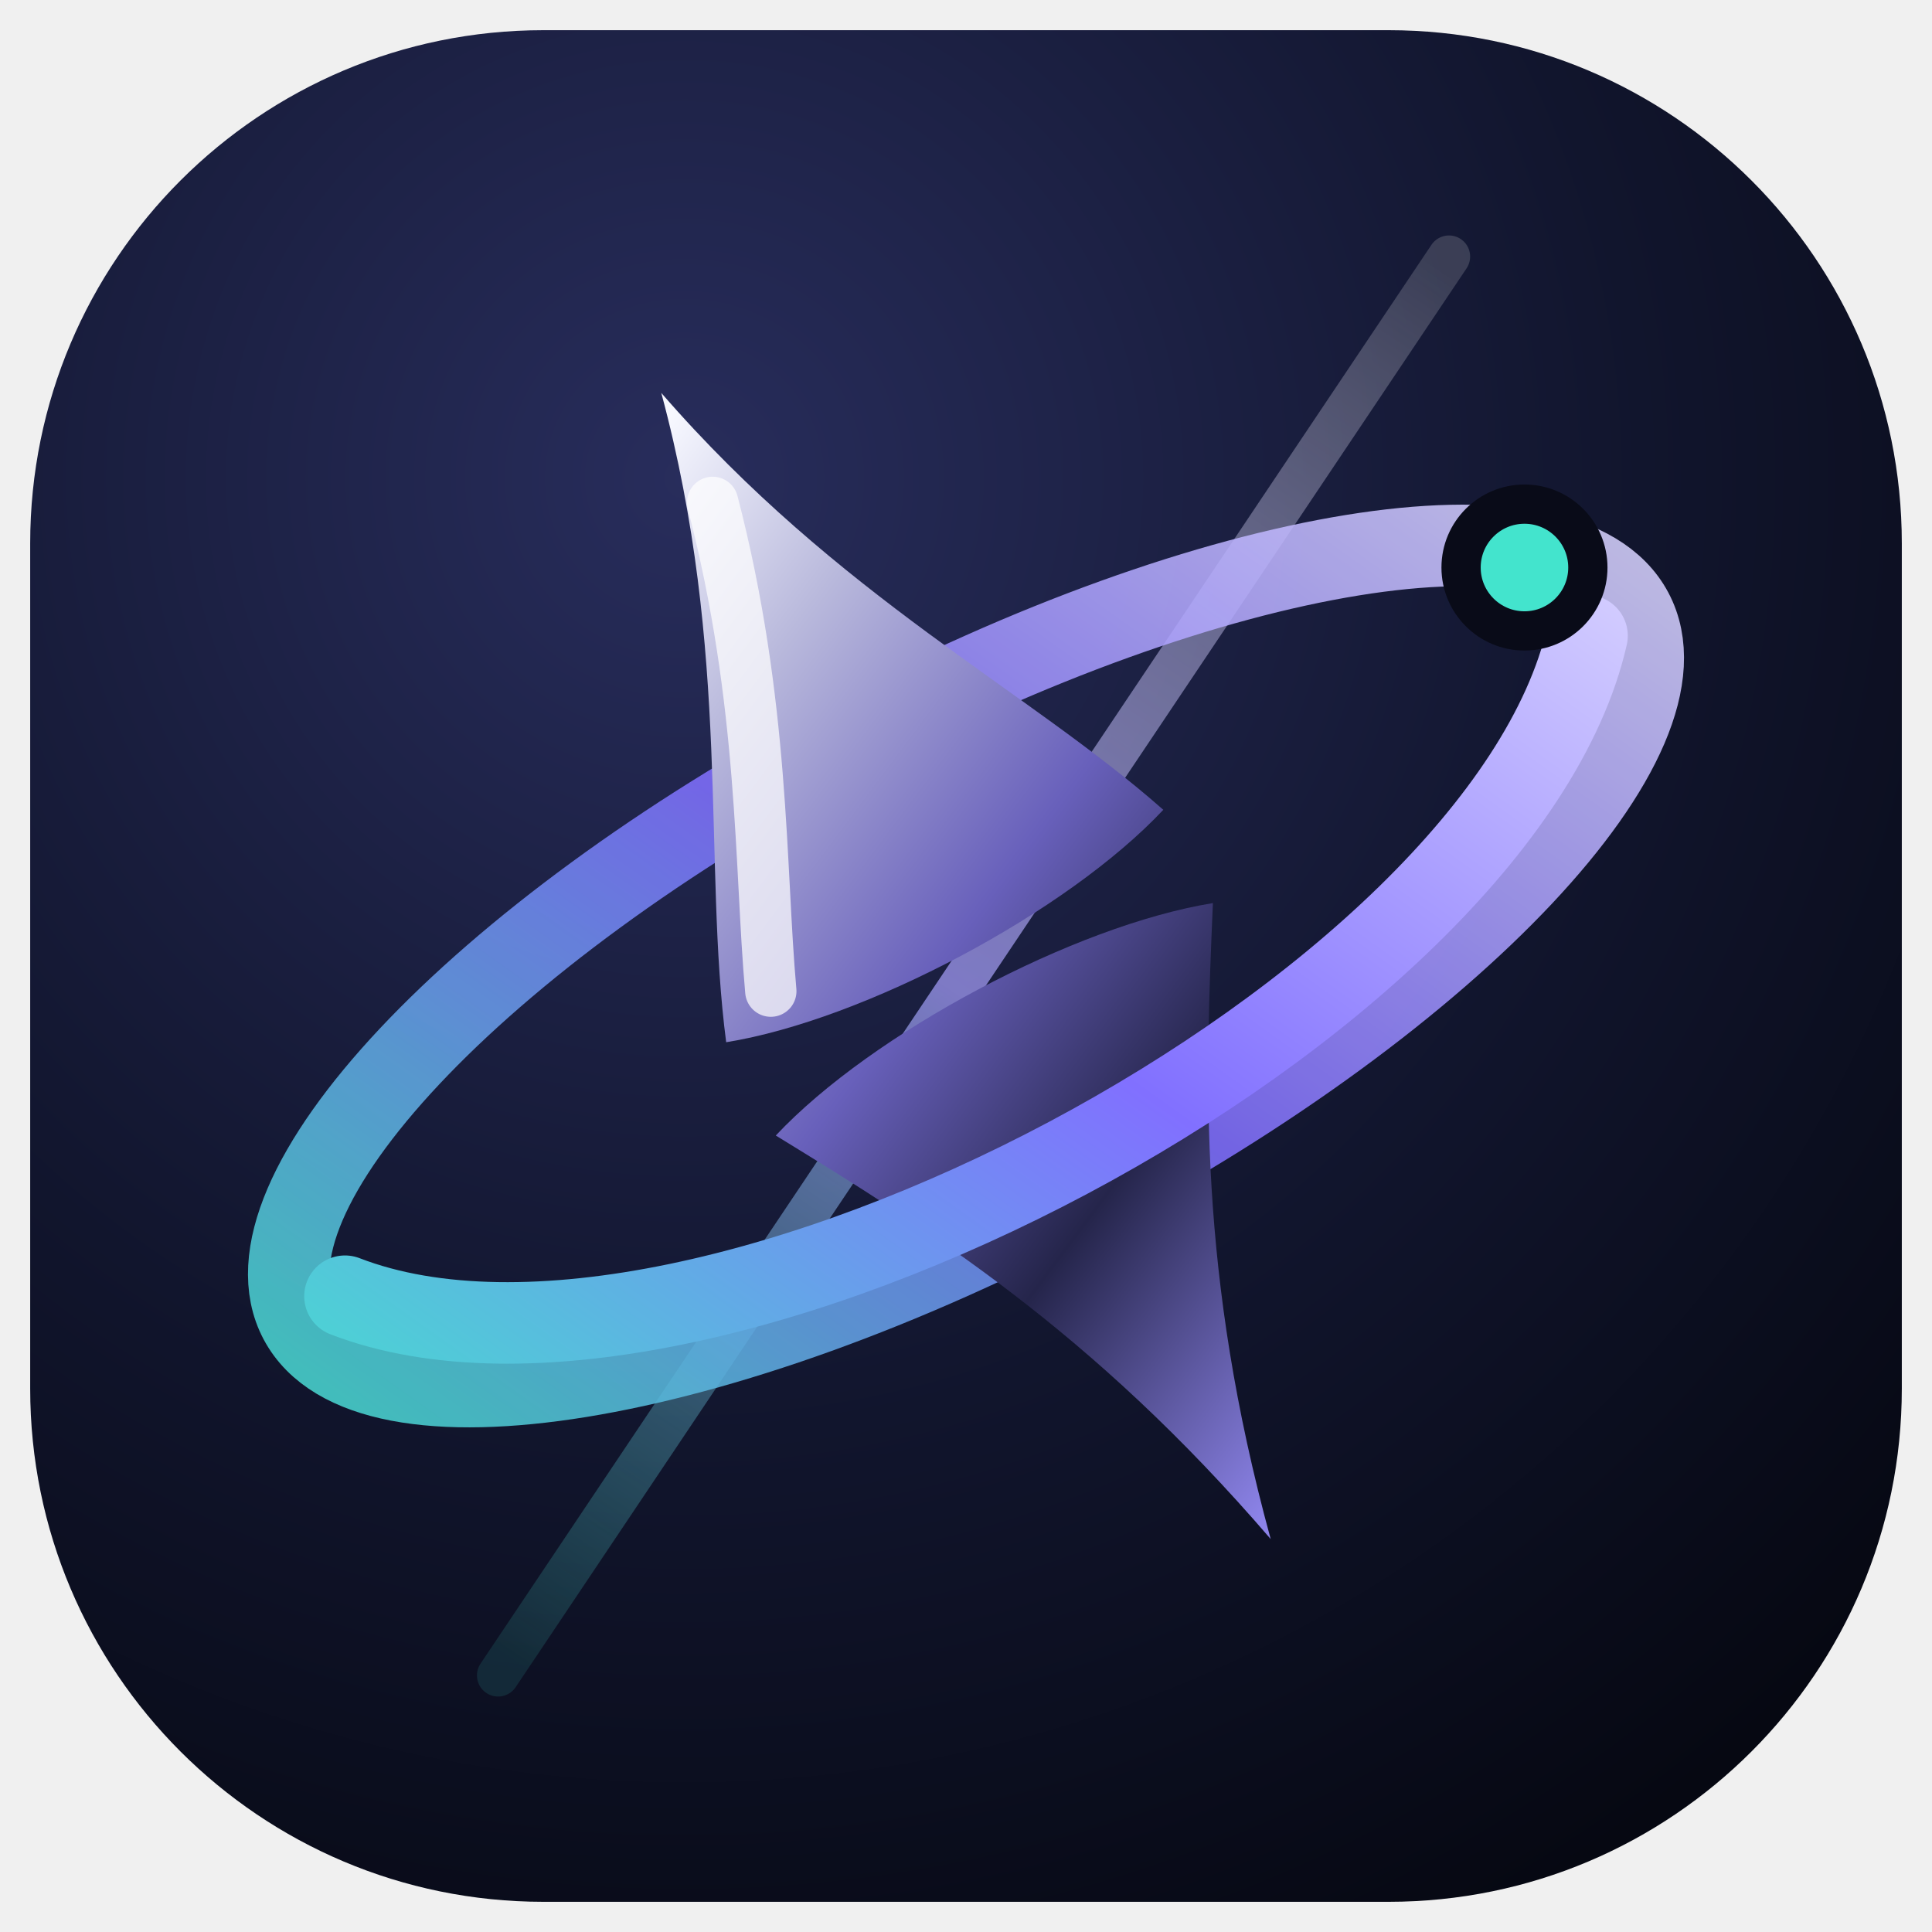
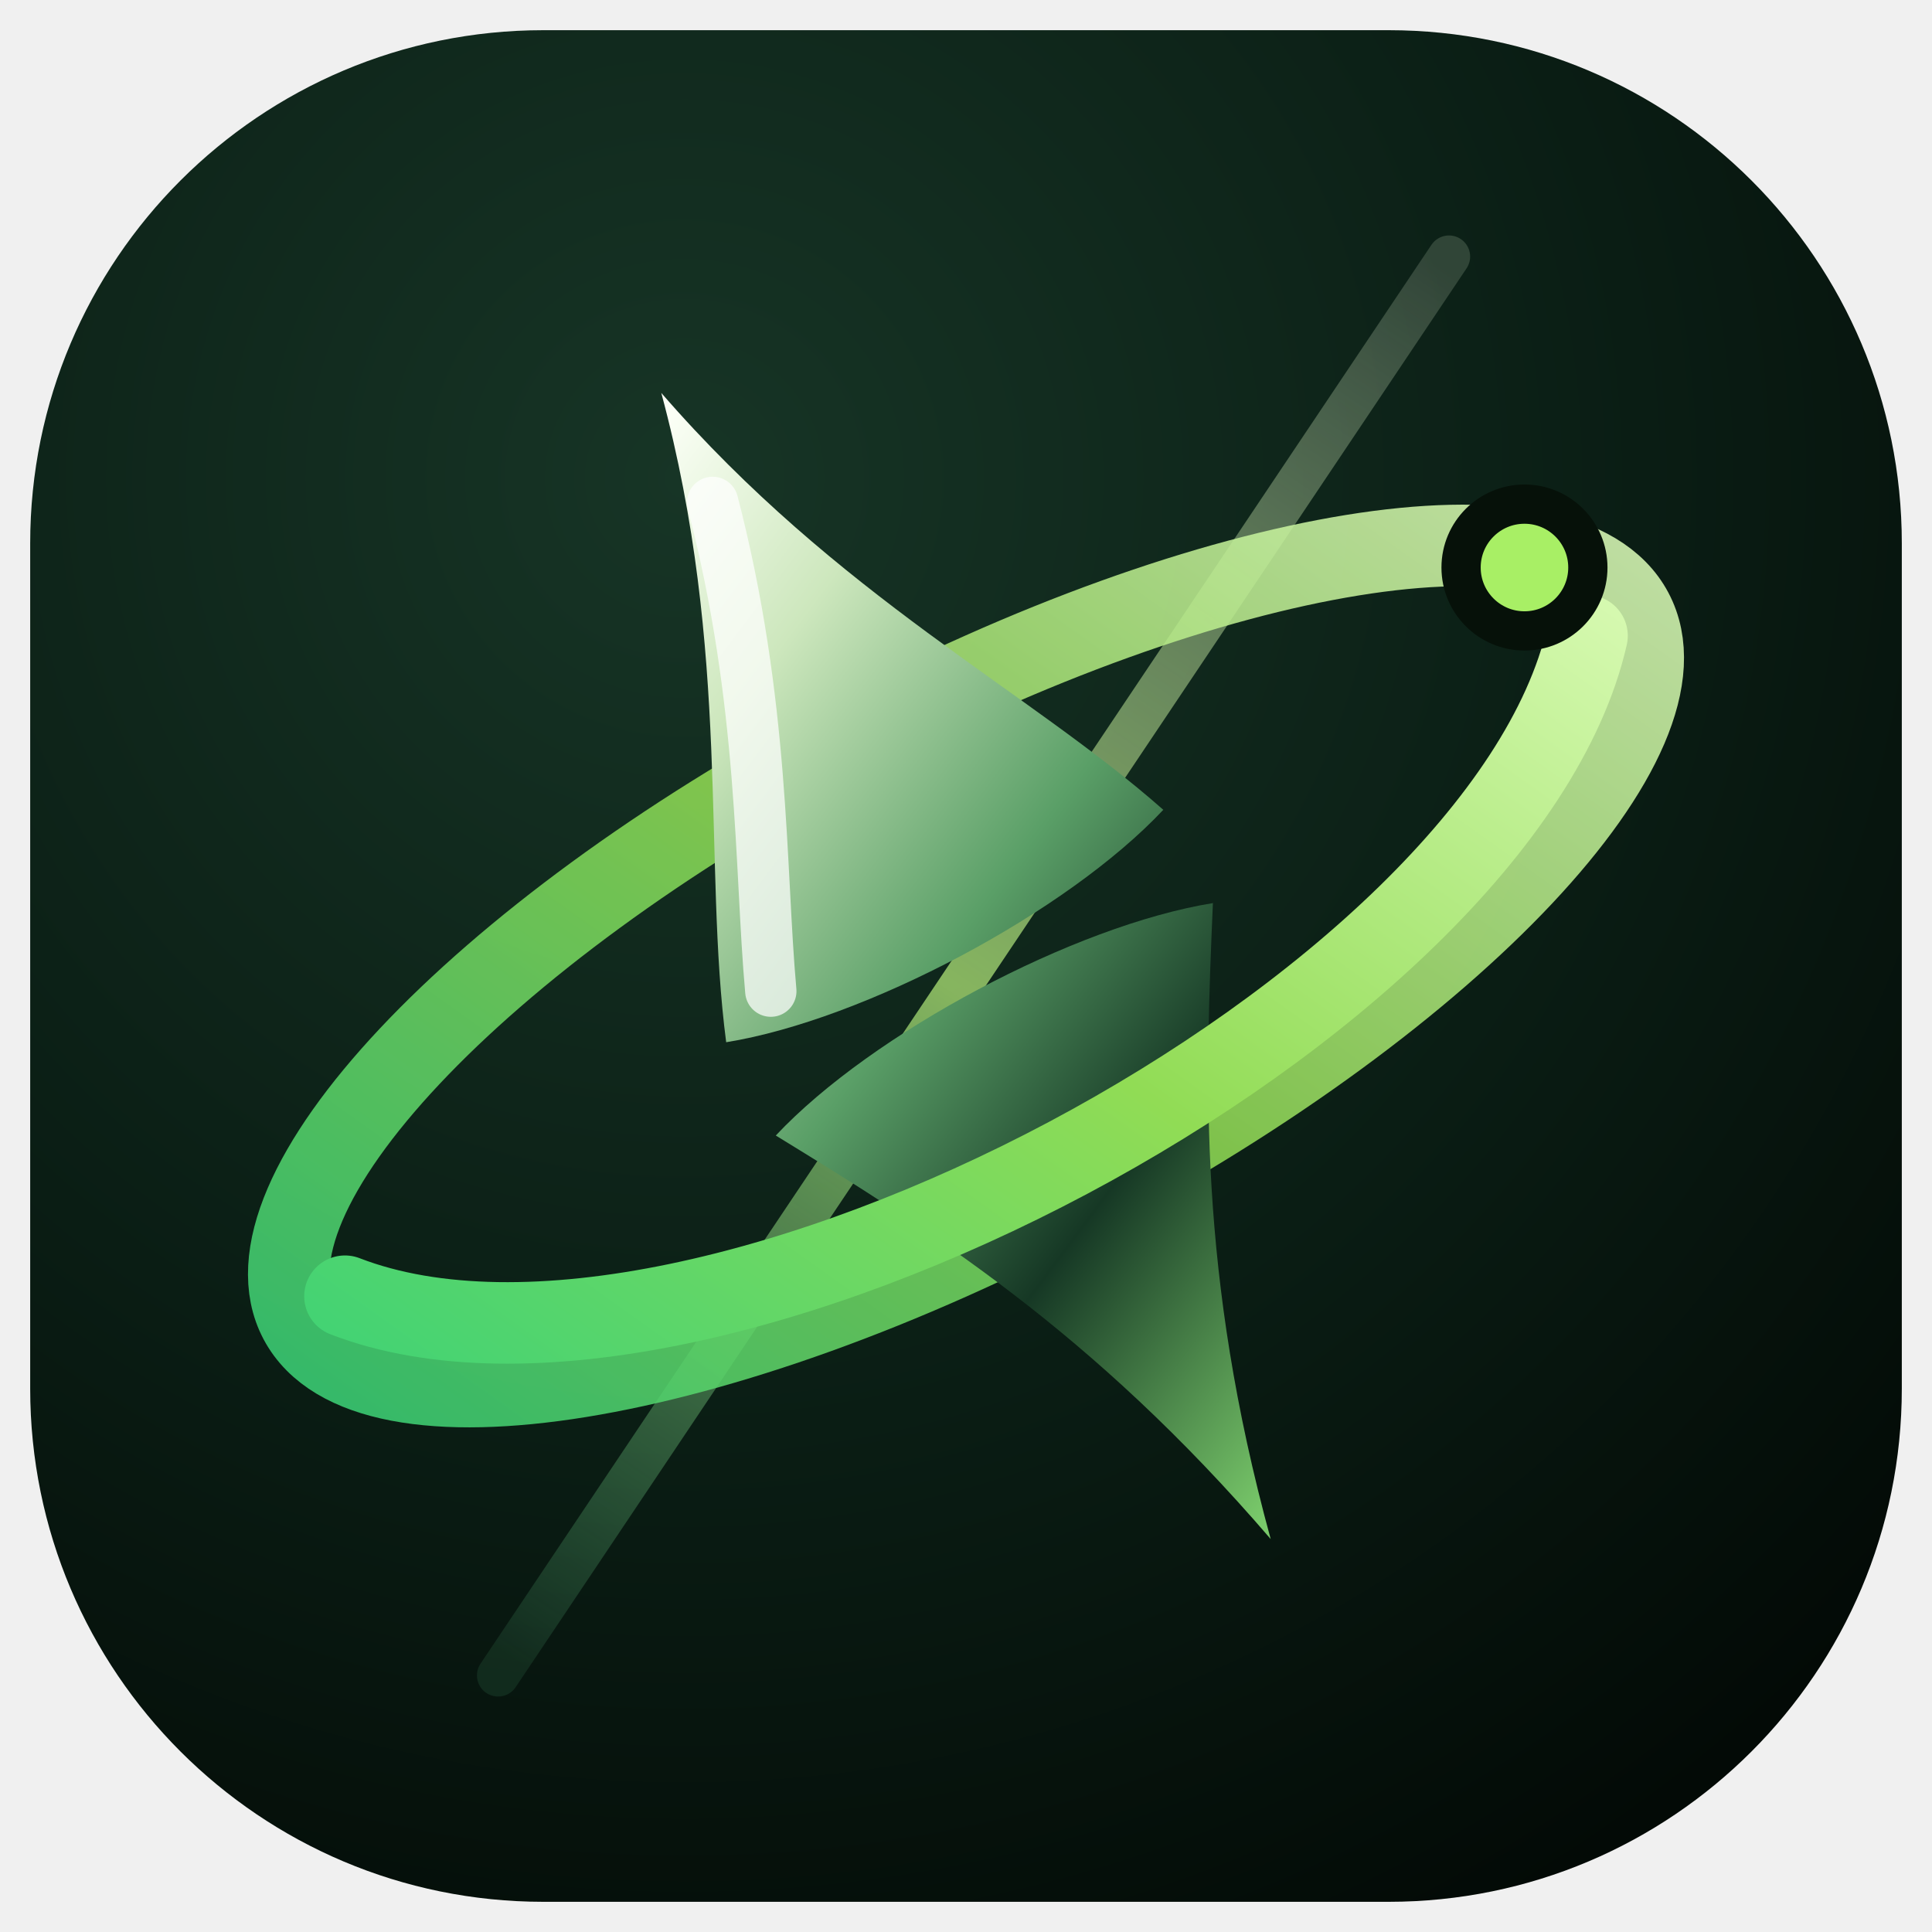
<svg xmlns="http://www.w3.org/2000/svg" viewBox="0 0 64 64" role="img" aria-labelledby="title">
  <defs>
    <radialGradient id="space" cx="35%" cy="24%" r="88%">
-       <stop stop-color="#282d5c" />
-       <stop offset=".58" stop-color="#11152d" />
-       <stop offset="1" stop-color="#060812" />
+       <stop stop-color="#173526" />
+       <stop offset=".58" stop-color="#0a1d14" />
+       <stop offset="1" stop-color="#030a06" />
    </radialGradient>
    <linearGradient id="axis" x1="17" y1="55" x2="48" y2="9" gradientUnits="userSpaceOnUse">
-       <stop stop-color="#43e4cd" stop-opacity=".12" />
-       <stop offset=".48" stop-color="#a9a1ff" stop-opacity=".7" />
-       <stop offset="1" stop-color="#fff" stop-opacity=".16" />
+       <stop stop-color="#6ee7a0" stop-opacity=".1" />
+       <stop offset=".48" stop-color="#b9f27c" stop-opacity=".7" />
+       <stop offset="1" stop-color="#efffe1" stop-opacity=".16" />
    </linearGradient>
    <linearGradient id="orbit" x1="8" y1="44" x2="56" y2="20" gradientUnits="userSpaceOnUse">
-       <stop stop-color="#43e4cd" />
-       <stop offset=".5" stop-color="#8170ff" />
-       <stop offset="1" stop-color="#e2deff" />
+       <stop stop-color="#33d17a" />
+       <stop offset=".5" stop-color="#91dc55" />
+       <stop offset="1" stop-color="#e4ffc3" />
    </linearGradient>
    <linearGradient id="core" x1="24" y1="15" x2="40" y2="49" gradientUnits="userSpaceOnUse">
-       <stop stop-color="#f7f8ff" />
-       <stop offset=".2" stop-color="#b9b9dc" />
-       <stop offset=".48" stop-color="#6860bb" />
-       <stop offset=".72" stop-color="#25254b" />
-       <stop offset="1" stop-color="#8c83e8" />
+       <stop stop-color="#fbfff6" />
+       <stop offset=".2" stop-color="#cde7bd" />
+       <stop offset=".48" stop-color="#5a9f67" />
+       <stop offset=".72" stop-color="#163825" />
+       <stop offset="1" stop-color="#79c96a" />
    </linearGradient>
  </defs>
  <rect x="1" y="1" width="62" height="62" rx="17" fill="url(#space)" />
  <path d="M16.5 55.5 48 8.5" stroke="url(#axis)" stroke-width="1.4" stroke-linecap="round" />
  <ellipse cx="32" cy="32" rx="25" ry="8.5" fill="none" stroke="url(#orbit)" stroke-width="2.7" stroke-linecap="round" transform="rotate(-28 32 32)" opacity=".86" />
  <g transform="rotate(-28 32 32)">
    <path d="M32 10.5c-2 8.7-6.1 14.4-8.2 20 4.4 1.5 12 1.5 16.4 0-2.1-5.6-6.2-11.3-8.2-20Z" fill="url(#core)" />
    <path d="M23.8 34c4.4-1.5 12-1.5 16.4 0-3 5.1-6.2 10.6-8.2 19.5-2-8.9-5.2-14.4-8.2-19.5Z" fill="url(#core)" />
    <path d="M31.8 14.5c-1.6 6.7-4.3 11.4-5.9 15.2" fill="none" stroke="#fff" stroke-width="1.7" stroke-linecap="round" opacity=".72" />
  </g>
  <path d="M8.7 32c8.3 9.6 38.3 9.6 46.6 0" fill="none" stroke="url(#orbit)" stroke-width="2.7" stroke-linecap="round" transform="rotate(-28 32 32)" />
-   <circle cx="50.5" cy="18.8" r="2.1" fill="#43e4cd" stroke="#090b18" stroke-width="1.3" />
+   <circle cx="50.5" cy="18.8" r="2.1" fill="#a8ef65" stroke="#061109" stroke-width="1.3" />
</svg>
